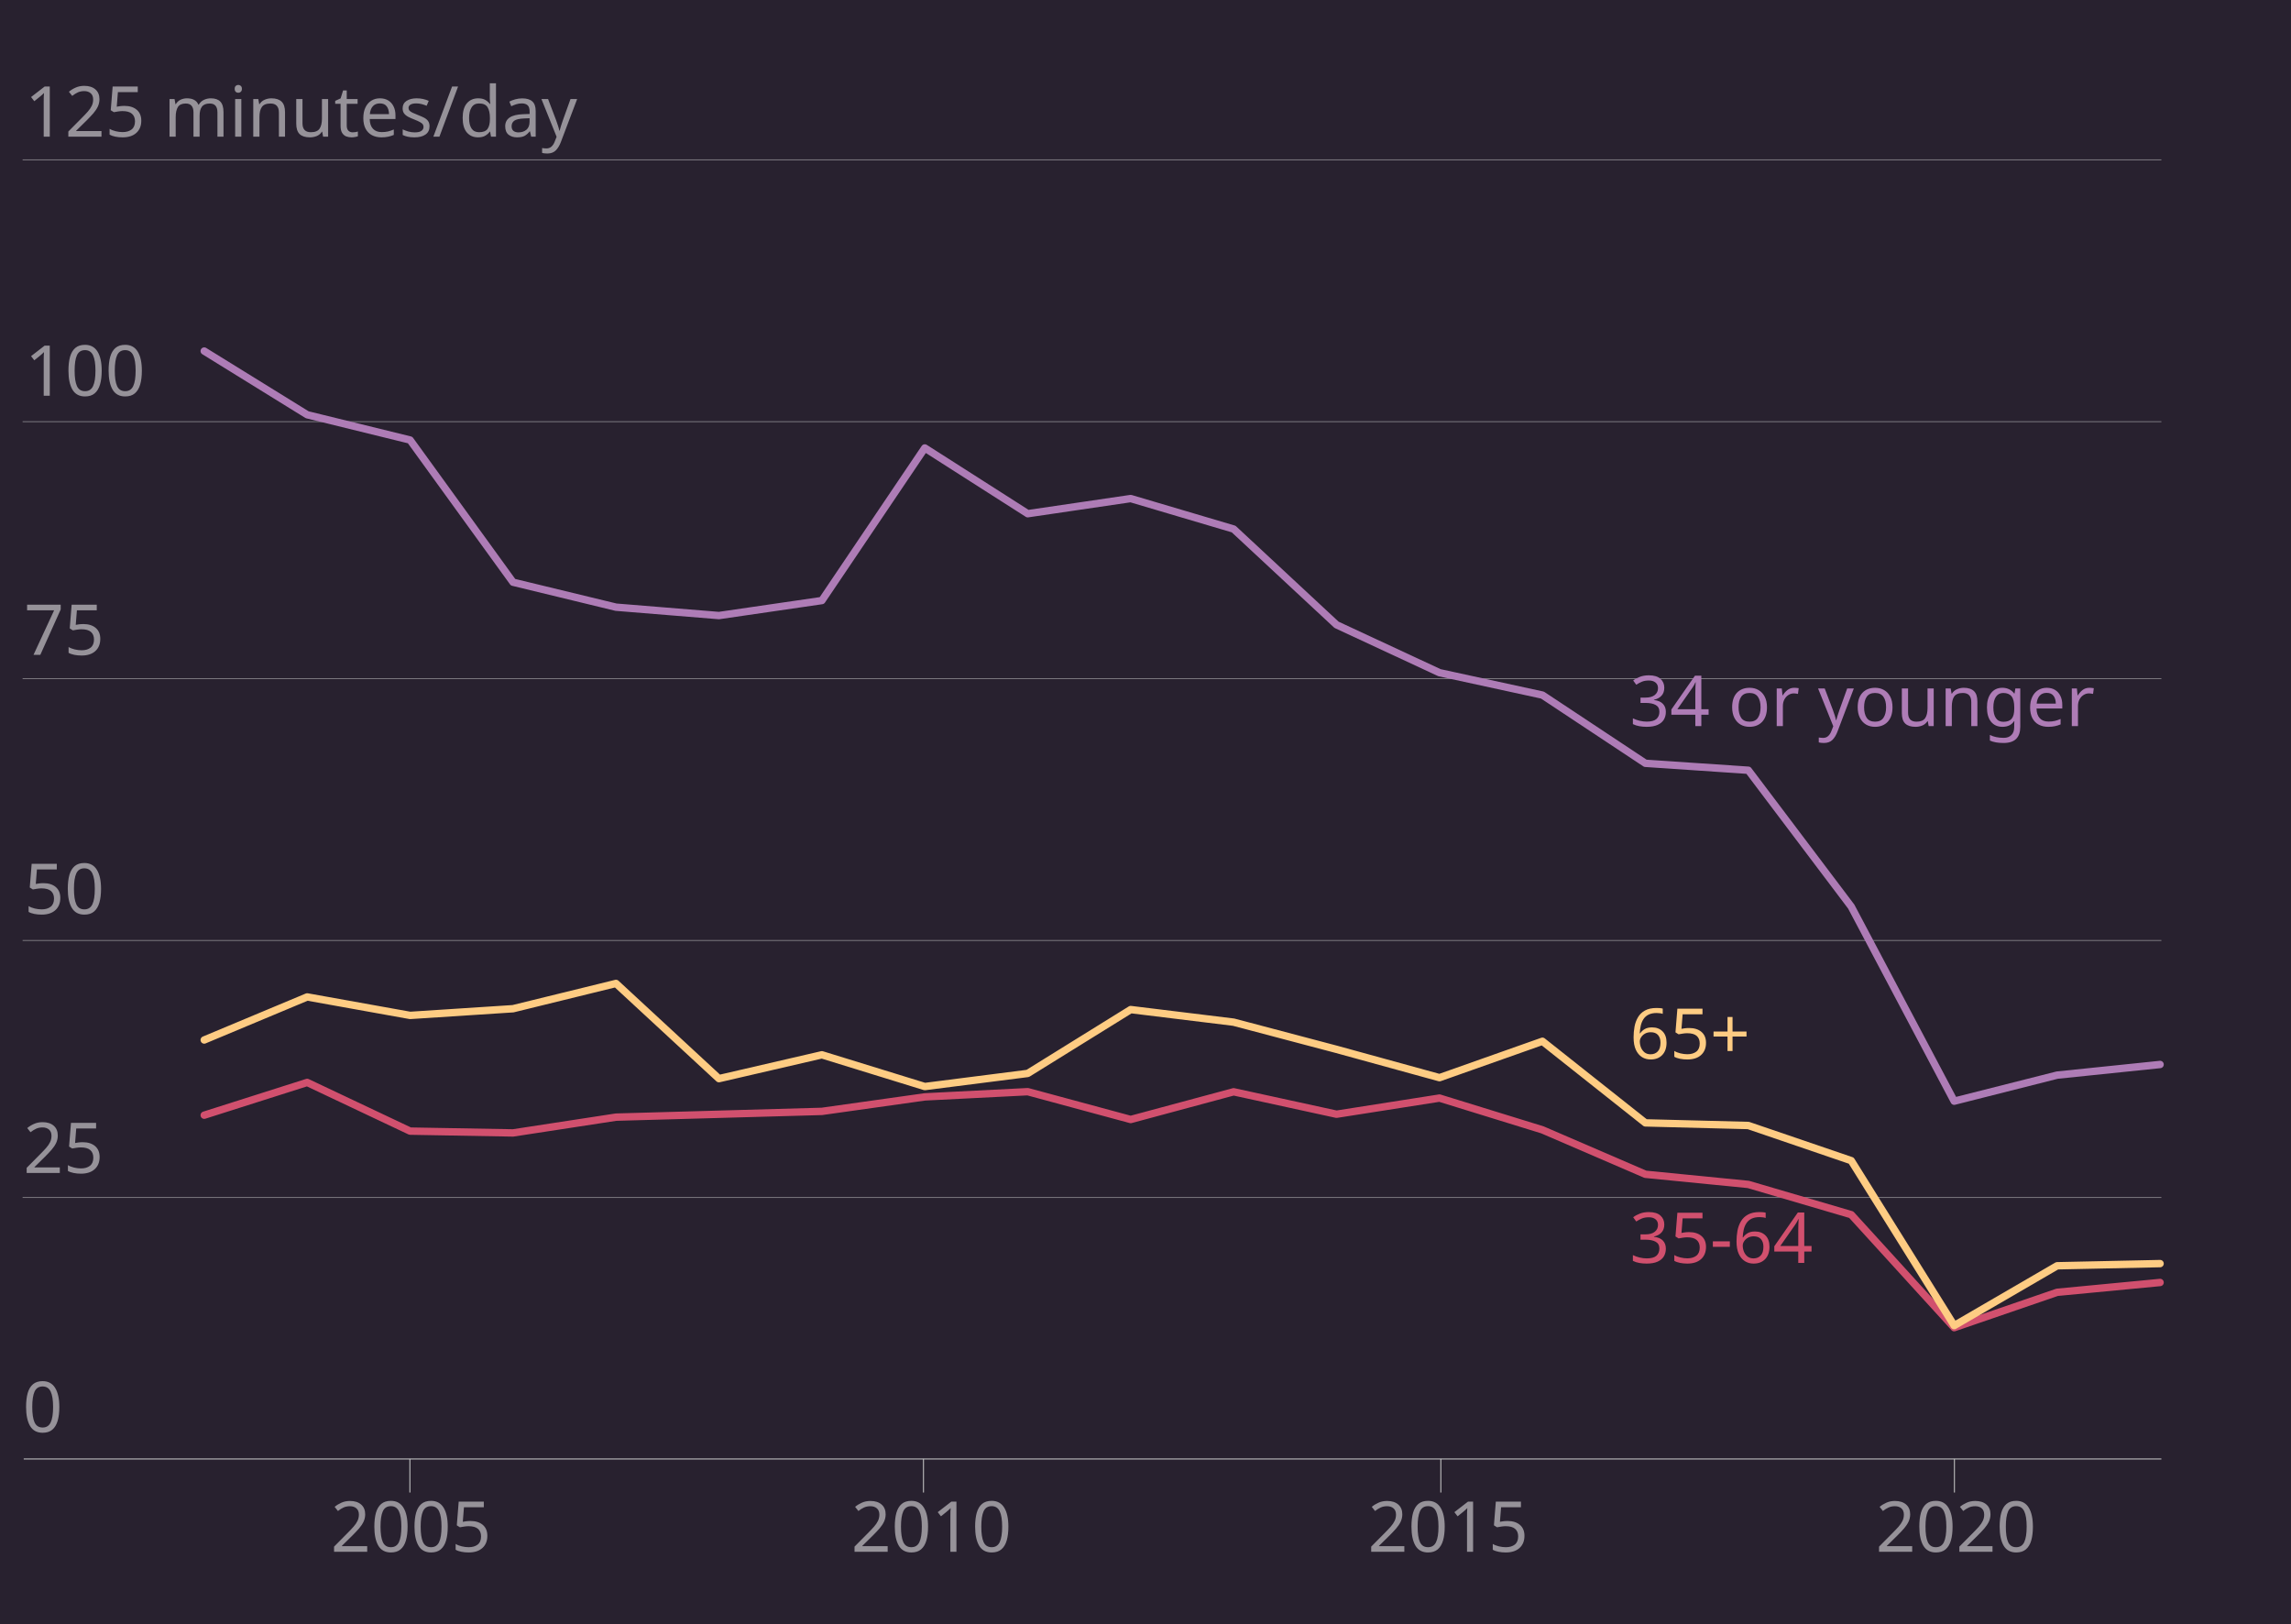
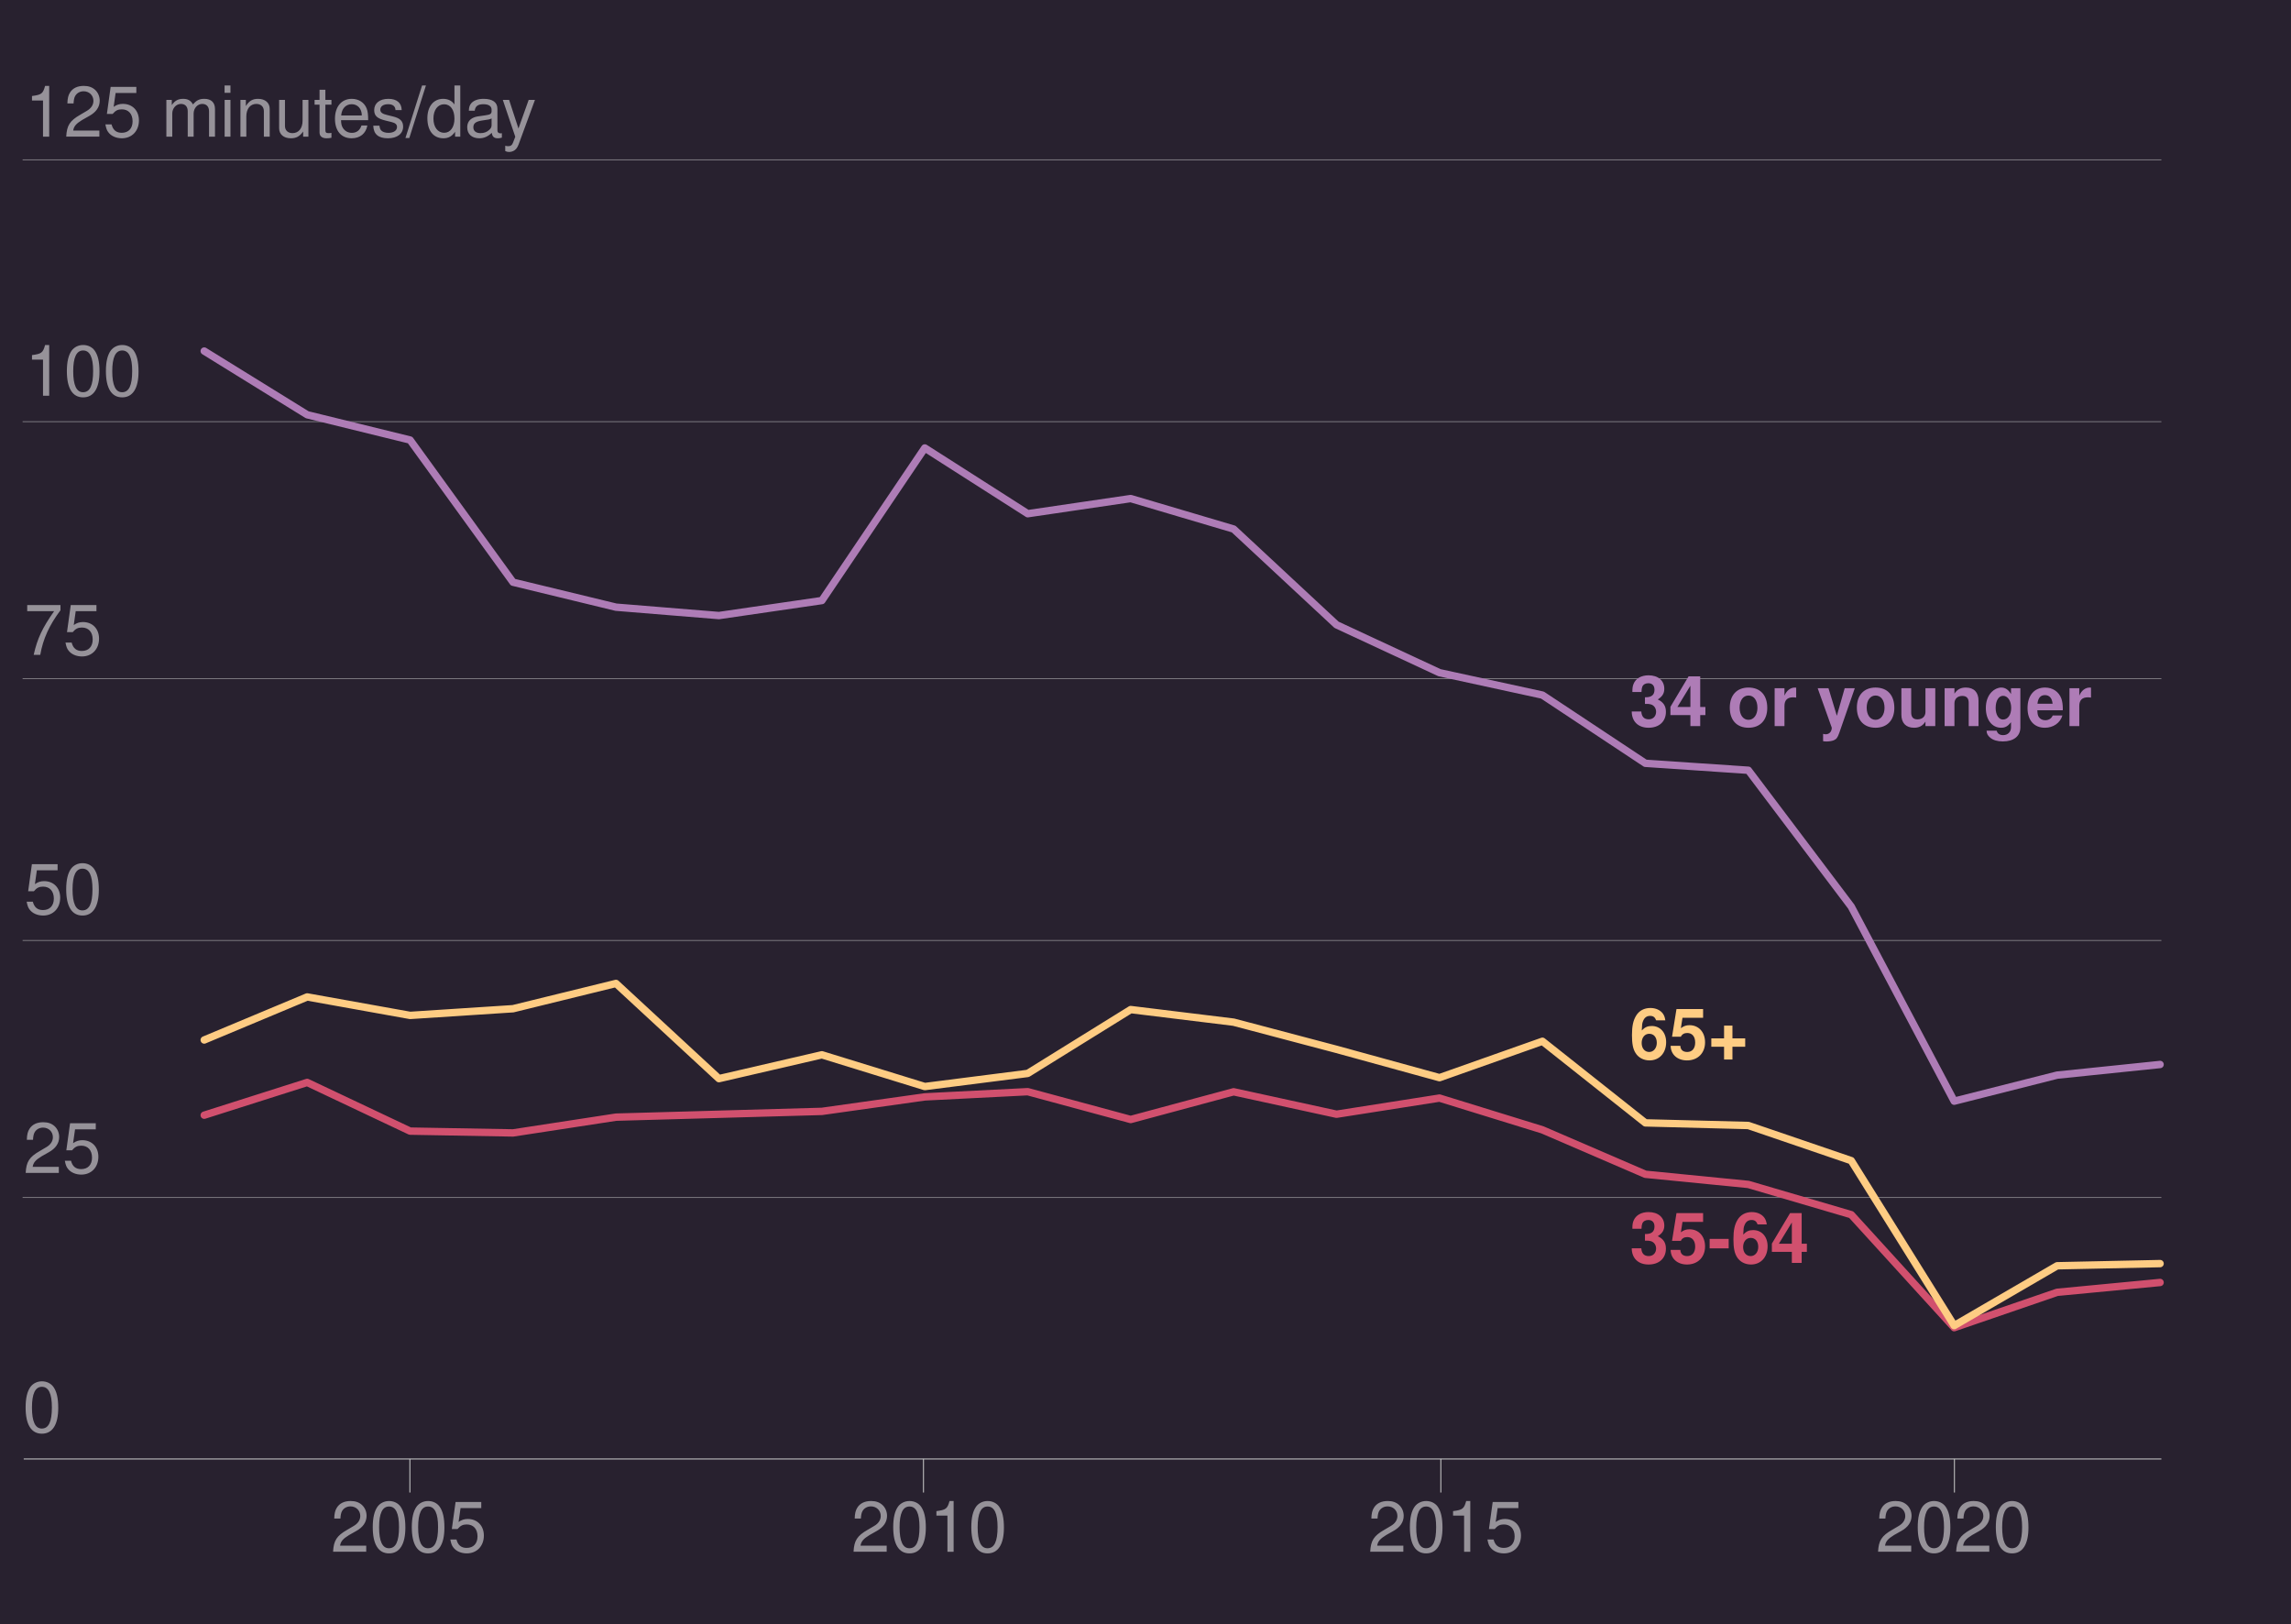
<svg xmlns="http://www.w3.org/2000/svg" viewBox="0 0 620 439.33">
  <defs>
-     <style>.c{fill:#28212f;}.d{fill:#fff;font-family:National2-Regular, 'National 2';}.d,.e,.f,.g{font-size:19px;}.h{stroke:#fecc83;}.h,.i,.j{stroke-linecap:round;stroke-linejoin:round;stroke-width:2px;}.h,.i,.j,.k{fill:none;}.i{stroke:#d1506e;}.j{stroke:#ae7cb6;}.e{fill:#fecc83;}.e,.f,.g{font-family:National2-Bold, 'National 2';}.f{fill:#ae7cb6;}.g{fill:#d1506e;}.l{opacity:.51;}.k{stroke:#ccc;stroke-miterlimit:10;stroke-width:.25px;}</style>
+     <style>.c{fill:#28212f;}.d{fill:#fff;font-family:"National 2 Web", -apple-system, BlinkMacSystemFont, Helvetica, Arial, sans-serif;}.d,.e,.f,.g{font-size:19px;}.h{stroke:#fecc83;}.h,.i,.j{stroke-linecap:round;stroke-linejoin:round;stroke-width:2px;}.h,.i,.j,.k{fill:none;}.i{stroke:#d1506e;}.j{stroke:#ae7cb6;}.e{fill:#fecc83;}.e,.f,.g{font-weight: bold; font-family:"National 2 Web", -apple-system, BlinkMacSystemFont, Helvetica, Arial, sans-serif, 'National 2';}.f{fill:#ae7cb6;}.g{fill:#d1506e;}.l{opacity:.51;}.k{stroke:#ccc;stroke-miterlimit:10;stroke-width:.25px;}</style>
  </defs>
  <g id="a">
    <rect class="c" x="-223.37" y="-2646.49" width="11086.49" height="5126.92" />
  </g>
  <g id="b">
    <g>
      <g class="l">
        <line class="k" x1="6.12" y1="324.03" x2="584.92" y2="324.03" />
        <line class="k" x1="6.12" y1="254.5" x2="584.92" y2="254.5" />
        <line class="k" x1="6.12" y1="183.64" x2="584.92" y2="183.64" />
        <line class="k" x1="6.12" y1="114.11" x2="584.92" y2="114.11" />
        <line class="k" x1="6.12" y1="43.26" x2="584.92" y2="43.26" />
        <text class="d" transform="translate(6.12 387.52)">
          <tspan x="0" y="0">0</tspan>
        </text>
        <text class="d" transform="translate(6.31 317.41)">
          <tspan x="0" y="0">25</tspan>
        </text>
        <text class="d" transform="translate(6.54 247.31)">
          <tspan x="0" y="0">50</tspan>
        </text>
        <text class="d" transform="translate(6.49 177.2)">
          <tspan x="0" y="0">75</tspan>
        </text>
        <text class="d" transform="translate(6.72 107.09)">
          <tspan x="0" y="0">100</tspan>
        </text>
        <text class="d" transform="translate(6.72 36.98)">
          <tspan x="0" y="0">125 minutes/day</tspan>
        </text>
      </g>
      <line class="k" x1="110.92" y1="403.88" x2="110.92" y2="394.8" />
      <line class="k" x1="249.92" y1="403.88" x2="249.92" y2="394.8" />
      <line class="k" x1="389.92" y1="403.88" x2="389.92" y2="394.8" />
      <line class="k" x1="528.92" y1="403.88" x2="528.92" y2="394.8" />
      <line class="k" x1="6.42" y1="394.8" x2="584.92" y2="394.8" />
      <g class="l">
        <text class="d" transform="translate(89.5 419.91)">
          <tspan x="0" y="0">2005</tspan>
        </text>
      </g>
      <g class="l">
        <text class="d" transform="translate(230.35 419.91)">
          <tspan x="0" y="0">2010</tspan>
        </text>
      </g>
      <g class="l">
        <text class="d" transform="translate(370.17 419.91)">
          <tspan x="0" y="0">2015</tspan>
        </text>
      </g>
      <g class="l">
        <text class="d" transform="translate(507.61 419.91)">
          <tspan x="0" y="0">2020</tspan>
        </text>
      </g>
      <text class="f" transform="translate(441.04 196.49)">
        <tspan x="0" y="0">34 or younger</tspan>
      </text>
      <text class="g" transform="translate(441.04 341.74)">
        <tspan x="0" y="0">35-64</tspan>
      </text>
      <text class="e" transform="translate(441.04 286.51)">
        <tspan x="0" y="0">65+</tspan>
      </text>
      <polyline class="j" points="55.27 95 83.13 112.23 110.98 119.07 138.84 157.55 166.7 164.3 194.56 166.57 222.42 162.51 250.27 121.22 278.13 139.01 305.99 134.91 333.85 143.16 361.7 169.07 389.56 182.03 417.42 188.09 445.28 206.55 473.14 208.43 500.99 245.33 528.85 297.98 556.71 290.93 584.57 288.05" />
      <polyline class="i" points="55.27 301.77 83.13 292.91 110.98 306.08 138.84 306.57 166.7 302.3 194.56 301.52 222.42 300.74 250.27 296.82 278.13 295.41 305.99 302.94 333.85 295.44 361.7 301.51 389.56 297.14 417.42 305.74 445.28 317.76 473.14 320.51 500.99 328.69 528.85 359.27 556.71 349.7 584.57 347.04" />
      <polyline class="h" points="55.27 281.42 83.13 269.77 110.98 274.77 138.84 272.96 166.7 266.12 194.56 291.88 222.42 285.43 250.27 294.02 278.13 290.47 305.99 273.19 333.85 276.6 361.7 283.96 389.56 291.62 417.42 281.77 445.28 303.85 473.14 304.56 500.99 314.07 528.85 358.71 556.71 342.52 584.57 341.93" />
    </g>
  </g>
</svg>
